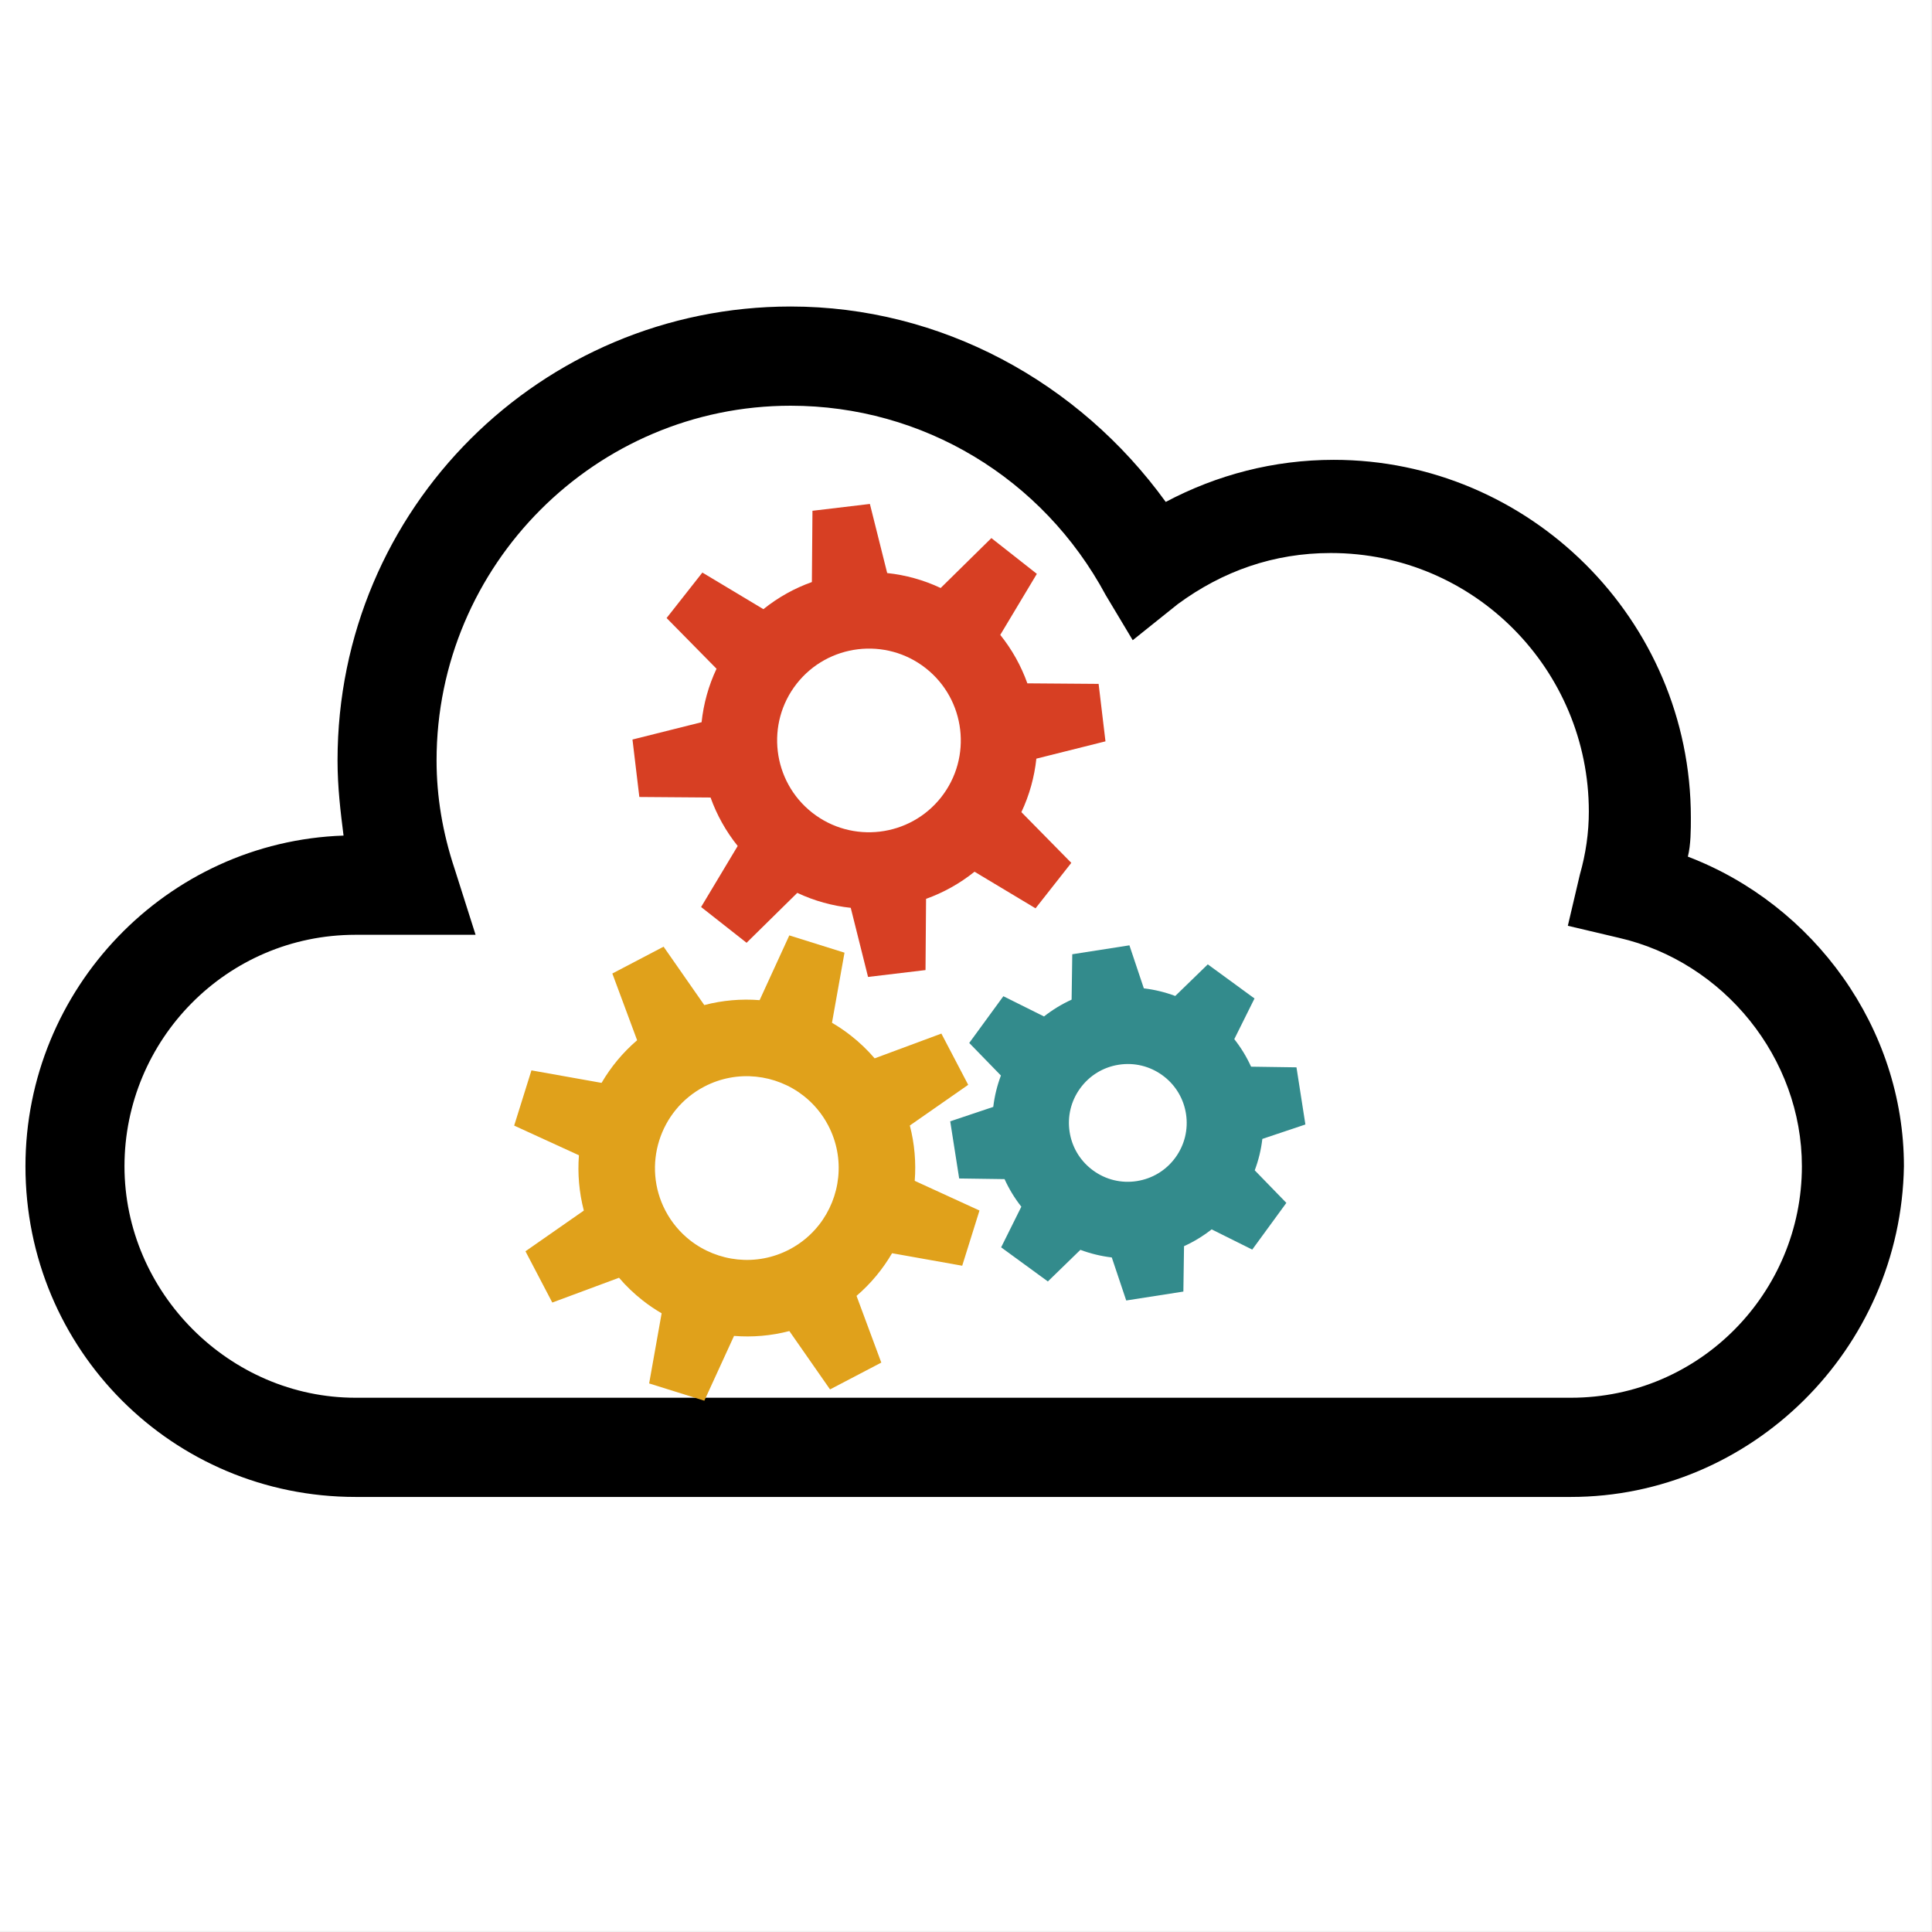
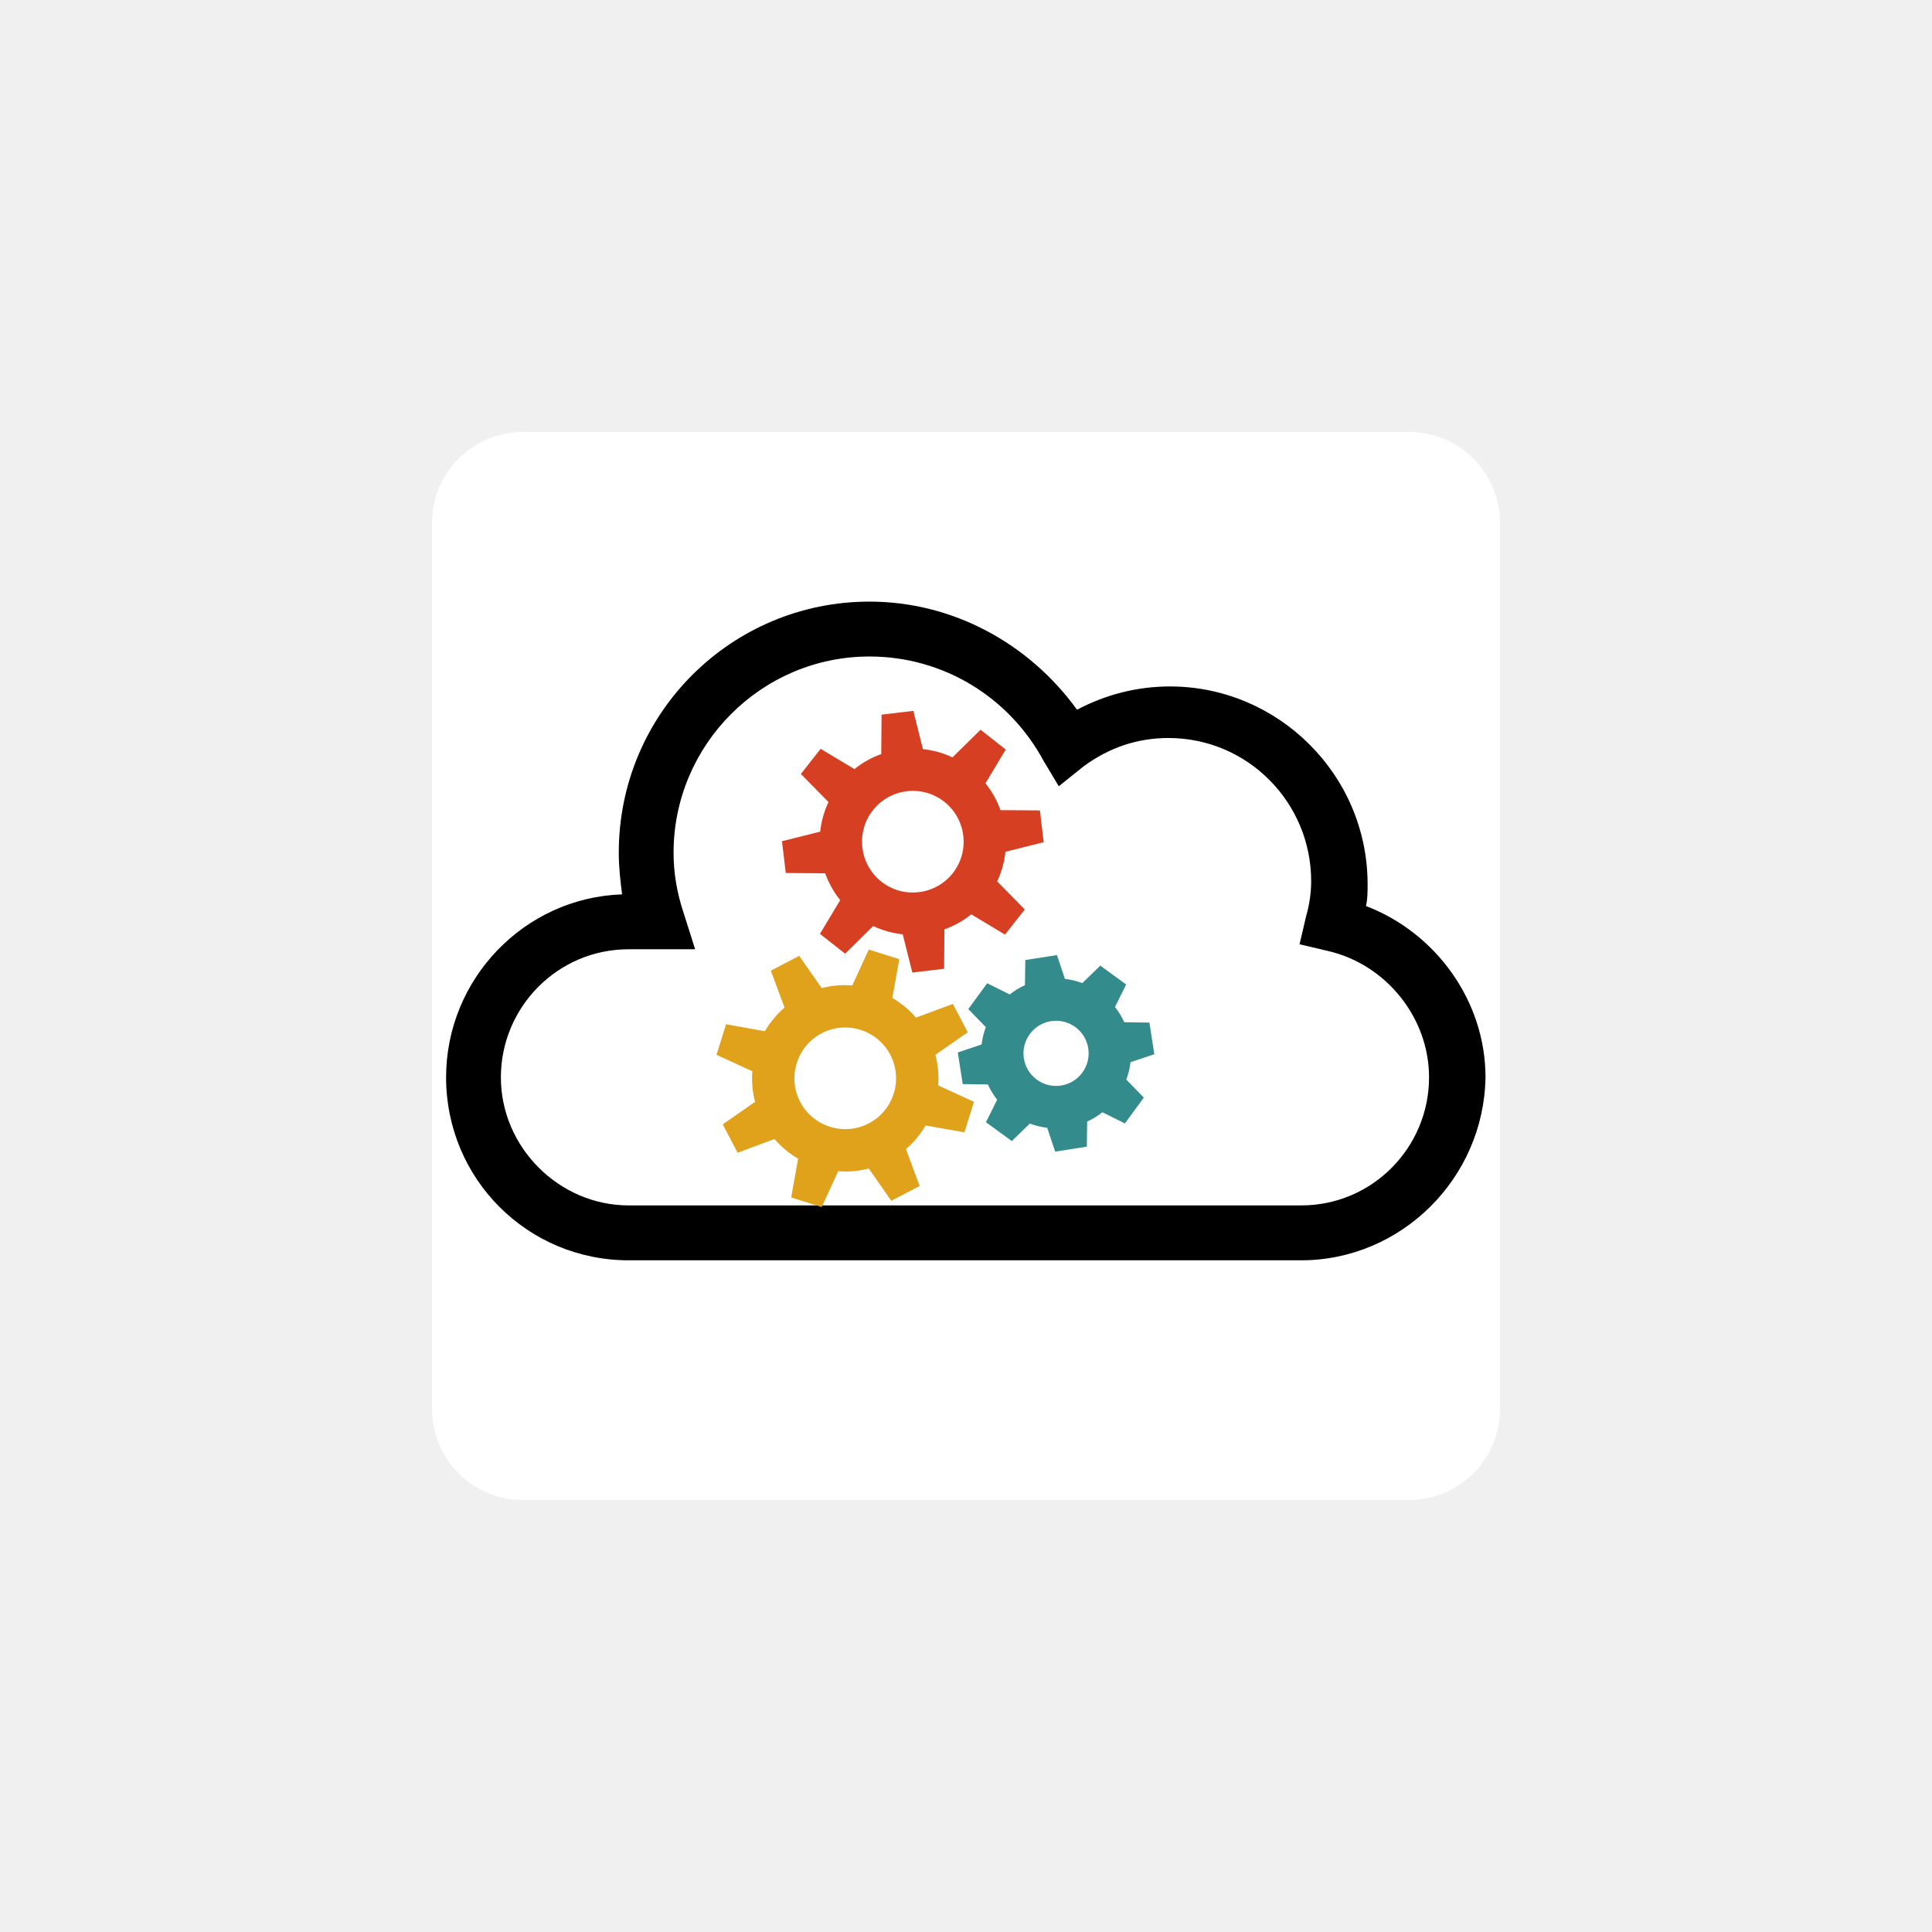
- <svg xmlns="http://www.w3.org/2000/svg" width="553" zoomAndPan="magnify" viewBox="0 0 414.75 414.75" height="553" preserveAspectRatio="xMidYMid meet" version="1.0">
+ <svg xmlns="http://www.w3.org/2000/svg" width="1000" zoomAndPan="magnify" viewBox="0 0 750 750" height="1000" preserveAspectRatio="xMidYMid meet" version="1.0">
  <defs>
-     <clipPath id="910c94e31a">
-       <path d="M 0 0 L 414.5 0 L 414.5 414.5 L 0 414.5 Z M 0 0 " clip-rule="nonzero" />
+     <clipPath id="bdf748db48">
+       <path d="M 167.703 167.703 L 582.297 167.703 L 582.297 582.297 L 167.703 582.297 Z M 167.703 167.703 " clip-rule="nonzero" />
    </clipPath>
-     <clipPath id="8d956fc8f3">
-       <path d="M 0 0 L 414.344 0 L 414.344 414.344 L 0 414.344 Z M 0 0 " clip-rule="nonzero" />
+     <clipPath id="0138388f46">
+       <path d="M 202.953 167.703 L 547.047 167.703 C 566.516 167.703 582.297 183.484 582.297 202.953 L 582.297 547.047 C 582.297 566.516 566.516 582.297 547.047 582.297 L 202.953 582.297 C 183.484 582.297 167.703 566.516 167.703 547.047 L 167.703 202.953 C 167.703 183.484 183.484 167.703 202.953 167.703 Z M 202.953 167.703 " clip-rule="nonzero" />
    </clipPath>
-     <clipPath id="0be6260ee0">
-       <path d="M 35.23 0 L 379.117 0 C 398.574 0 414.344 15.773 414.344 35.23 L 414.344 379.117 C 414.344 398.574 398.574 414.344 379.117 414.344 L 35.23 414.344 C 15.773 414.344 0 398.574 0 379.117 L 0 35.23 C 0 15.773 15.773 0 35.23 0 Z M 35.23 0 " clip-rule="nonzero" />
+     <clipPath id="815edebf39">
+       <path d="M 0.703 0.703 L 415.297 0.703 L 415.297 415.297 L 0.703 415.297 Z M 0.703 0.703 " clip-rule="nonzero" />
    </clipPath>
-     <clipPath id="e88c862377">
-       <path d="M 0 0 L 414.344 0 L 414.344 414.344 L 0 414.344 Z M 0 0 " clip-rule="nonzero" />
+     <clipPath id="e6c1dacf94">
+       <path d="M 35.953 0.703 L 380.047 0.703 C 399.516 0.703 415.297 16.484 415.297 35.953 L 415.297 380.047 C 415.297 399.516 399.516 415.297 380.047 415.297 L 35.953 415.297 C 16.484 415.297 0.703 399.516 0.703 380.047 L 0.703 35.953 C 0.703 16.484 16.484 0.703 35.953 0.703 Z M 35.953 0.703 " clip-rule="nonzero" />
    </clipPath>
-     <clipPath id="66ef6bc404">
-       <path d="M 35.23 0 L 379.117 0 C 398.574 0 414.344 15.773 414.344 35.23 L 414.344 379.117 C 414.344 398.574 398.574 414.344 379.117 414.344 L 35.23 414.344 C 15.773 414.344 0 398.574 0 379.117 L 0 35.23 C 0 15.773 15.773 0 35.23 0 Z M 35.23 0 " clip-rule="nonzero" />
+     <clipPath id="2337fae478">
+       <rect x="0" width="416" y="0" height="416" />
    </clipPath>
-     <clipPath id="0b25efb8b9">
-       <rect x="0" width="415" y="0" height="415" />
+     <clipPath id="76941c9394">
+       <path d="M 173.172 233.148 L 576.672 233.148 L 576.672 489.648 L 173.172 489.648 Z M 173.172 233.148 " clip-rule="nonzero" />
    </clipPath>
-     <clipPath id="4000e1ffd2">
-       <path d="M 5.465 65.406 L 408.723 65.406 L 408.723 321.75 L 5.465 321.75 Z M 5.465 65.406 " clip-rule="nonzero" />
+     <clipPath id="df086e34cd">
+       <path d="M 303 275 L 406 275 L 406 378 L 303 378 Z M 303 275 " clip-rule="nonzero" />
    </clipPath>
-     <clipPath id="9995a97534">
-       <path d="M 135 108 L 238 108 L 238 210 L 135 210 Z M 135 108 " clip-rule="nonzero" />
+     <clipPath id="b6ffce6e17">
+       <path d="M 345.902 255.938 L 489.723 369.098 L 373.316 517.043 L 229.496 403.887 Z M 345.902 255.938 " clip-rule="nonzero" />
    </clipPath>
-     <clipPath id="0c70cd7cf2">
-       <path d="M 178.09 88.184 L 321.824 201.273 L 205.492 349.129 L 61.758 236.039 Z M 178.09 88.184 " clip-rule="nonzero" />
+     <clipPath id="f5bef34515">
+       <path d="M 345.902 255.938 L 489.723 369.098 L 373.316 517.043 L 229.496 403.887 Z M 345.902 255.938 " clip-rule="nonzero" />
    </clipPath>
-     <clipPath id="59699c6f64">
-       <path d="M 178.09 88.184 L 321.824 201.273 L 205.492 349.129 L 61.758 236.039 Z M 178.09 88.184 " clip-rule="nonzero" />
+     <clipPath id="67314177e7">
+       <path d="M 278 368 L 379 368 L 379 469 L 278 469 Z M 278 368 " clip-rule="nonzero" />
    </clipPath>
-     <clipPath id="cca6a07f02">
-       <path d="M 110 200 L 211 200 L 211 301 L 110 301 Z M 110 200 " clip-rule="nonzero" />
+     <clipPath id="97d17d5b2a">
+       <path d="M 345.902 255.938 L 489.723 369.098 L 373.316 517.043 L 229.496 403.887 Z M 345.902 255.938 " clip-rule="nonzero" />
    </clipPath>
-     <clipPath id="0c51c49122">
-       <path d="M 178.09 88.184 L 321.824 201.273 L 205.492 349.129 L 61.758 236.039 Z M 178.09 88.184 " clip-rule="nonzero" />
+     <clipPath id="58459b0479">
+       <path d="M 345.902 255.938 L 489.723 369.098 L 373.316 517.043 L 229.496 403.887 Z M 345.902 255.938 " clip-rule="nonzero" />
    </clipPath>
-     <clipPath id="ef0e4be507">
-       <path d="M 178.09 88.184 L 321.824 201.273 L 205.492 349.129 L 61.758 236.039 Z M 178.09 88.184 " clip-rule="nonzero" />
+     <clipPath id="3b5218251f">
+       <path d="M 371 370 L 449 370 L 449 448 L 371 448 Z M 371 370 " clip-rule="nonzero" />
    </clipPath>
-     <clipPath id="3806009e13">
-       <path d="M 203 202 L 281 202 L 281 280 L 203 280 Z M 203 202 " clip-rule="nonzero" />
+     <clipPath id="d0e2e13897">
+       <path d="M 345.902 255.938 L 489.723 369.098 L 373.316 517.043 L 229.496 403.887 Z M 345.902 255.938 " clip-rule="nonzero" />
    </clipPath>
-     <clipPath id="8da4a87e1d">
-       <path d="M 178.09 88.184 L 321.824 201.273 L 205.492 349.129 L 61.758 236.039 Z M 178.09 88.184 " clip-rule="nonzero" />
-     </clipPath>
-     <clipPath id="71ae3a473e">
-       <path d="M 178.09 88.184 L 321.824 201.273 L 205.492 349.129 L 61.758 236.039 Z M 178.09 88.184 " clip-rule="nonzero" />
+     <clipPath id="d57c8bd0bb">
+       <path d="M 345.902 255.938 L 489.723 369.098 L 373.316 517.043 L 229.496 403.887 Z M 345.902 255.938 " clip-rule="nonzero" />
    </clipPath>
  </defs>
-   <g clip-path="url(#910c94e31a)">
-     <path fill="#ffffff" d="M 0 0 L 414.5 0 L 414.5 414.5 L 0 414.5 Z M 0 0 " fill-opacity="1" fill-rule="nonzero" />
-   </g>
-   <g clip-path="url(#8d956fc8f3)">
-     <g clip-path="url(#0be6260ee0)">
-       <g transform="matrix(1, 0, 0, 1, 0, 0)">
-         <g clip-path="url(#0b25efb8b9)">
-           <g clip-path="url(#e88c862377)">
-             <g clip-path="url(#66ef6bc404)">
-               <path fill="#ffffff" d="M 0 0 L 414.344 0 L 414.344 414.344 L 0 414.344 Z M 0 0 " fill-opacity="1" fill-rule="nonzero" />
+   <g clip-path="url(#bdf748db48)">
+     <g clip-path="url(#0138388f46)">
+       <g transform="matrix(1, 0, 0, 1, 167, 167)">
+         <g clip-path="url(#2337fae478)">
+           <g clip-path="url(#815edebf39)">
+             <g clip-path="url(#e6c1dacf94)">
+               <path fill="#ffffff" d="M 0.703 0.703 L 415.297 0.703 L 415.297 415.297 L 0.703 415.297 Z M 0.703 0.703 " fill-opacity="1" fill-rule="nonzero" />
            </g>
          </g>
        </g>
      </g>
    </g>
  </g>
-   <g clip-path="url(#4000e1ffd2)">
-     <path fill="#000000" d="M 337.219 321.355 L 76.324 321.355 C 37.031 321.355 5.465 289.734 5.465 250.367 C 5.465 212.293 35.742 180.672 73.75 179.379 C 73.105 174.219 72.461 169.055 72.461 163.246 C 72.461 109.039 116.266 65.801 169.73 65.801 C 201.941 65.801 231.574 81.934 250.254 107.75 C 261.207 101.941 273.445 98.715 286.328 98.715 C 328.199 98.715 362.984 132.918 362.984 175.508 C 362.984 178.09 362.984 181.316 362.34 183.898 C 389.398 194.223 408.723 220.684 408.723 250.367 C 408.078 289.734 375.871 321.355 337.219 321.355 Z M 76.324 200.676 C 48.625 200.676 26.723 223.266 26.723 250.367 C 26.723 277.473 49.27 300.059 76.324 300.059 L 337.219 300.059 C 364.918 300.059 386.82 277.473 386.82 250.367 C 386.82 227.137 370.07 206.484 347.523 201.324 L 336.574 198.742 L 339.152 187.77 C 340.438 183.254 341.082 178.734 341.082 174.219 C 341.082 143.887 316.605 118.719 285.684 118.719 C 273.445 118.719 262.492 122.59 252.832 129.691 L 243.168 137.434 L 237.371 127.754 C 223.844 102.586 198.074 87.098 169.73 87.098 C 127.859 87.098 93.719 121.301 93.719 163.246 C 93.719 170.992 95.008 178.734 97.582 186.48 L 102.094 200.676 Z M 76.324 200.676 " fill-opacity="1" fill-rule="nonzero" />
+   <g clip-path="url(#76941c9394)">
+     <path fill="#000000" d="M 505.125 489.25 L 244.074 489.25 C 204.754 489.25 173.172 457.609 173.172 418.223 C 173.172 380.125 203.465 348.484 241.496 347.191 C 240.852 342.027 240.207 336.859 240.207 331.047 C 240.207 276.809 284.039 233.543 337.535 233.543 C 369.766 233.543 399.414 249.688 418.105 275.516 C 429.066 269.703 441.312 266.477 454.203 266.477 C 496.102 266.477 530.906 300.699 530.906 343.316 C 530.906 345.898 530.906 349.129 530.262 351.711 C 557.336 362.043 576.672 388.52 576.672 418.223 C 576.027 457.609 543.797 489.25 505.125 489.25 Z M 244.074 368.5 C 216.355 368.5 194.441 391.102 194.441 418.223 C 194.441 445.344 217.004 467.941 244.074 467.941 L 505.125 467.941 C 532.84 467.941 554.758 445.344 554.758 418.223 C 554.758 394.977 537.996 374.312 515.438 369.145 L 504.48 366.562 L 507.059 355.586 C 508.348 351.066 508.992 346.547 508.992 342.027 C 508.992 311.676 484.496 286.492 453.559 286.492 C 441.312 286.492 430.355 290.367 420.688 297.469 L 411.016 305.219 L 405.215 295.535 C 391.68 270.352 365.898 254.852 337.535 254.852 C 295.641 254.852 261.477 289.074 261.477 331.047 C 261.477 338.797 262.766 346.547 265.344 354.293 L 269.855 368.5 Z M 244.074 368.5 " fill-opacity="1" fill-rule="nonzero" />
  </g>
-   <g clip-path="url(#9995a97534)">
-     <g clip-path="url(#0c70cd7cf2)">
-       <g clip-path="url(#59699c6f64)">
-         <path fill="#d73f23" d="M 158.363 181.609 L 150.508 194.711 L 160.27 202.391 L 171.156 191.676 C 174.828 193.402 178.707 194.465 182.633 194.887 L 186.348 209.723 L 198.684 208.25 L 198.801 192.961 C 202.516 191.629 206.039 189.68 209.203 187.137 L 222.305 194.992 L 229.98 185.234 L 219.266 174.344 C 220.996 170.672 222.062 166.785 222.48 162.863 L 237.316 159.148 L 235.844 146.812 L 220.547 146.695 C 219.219 142.977 217.273 139.457 214.73 136.293 L 222.586 123.191 L 212.824 115.512 L 201.938 126.227 C 198.266 124.5 194.383 123.434 190.457 123.02 L 186.742 108.184 L 174.414 109.652 L 174.289 124.949 C 170.57 126.277 167.047 128.227 163.883 130.77 L 150.781 122.914 L 143.102 132.676 L 153.82 143.562 C 152.09 147.234 151.031 151.113 150.613 155.039 L 135.777 158.758 L 137.25 171.09 L 152.539 171.207 C 153.871 174.922 155.82 178.449 158.363 181.609 Z M 171.043 146.754 C 177.766 138.211 190.195 136.727 198.742 143.449 C 207.289 150.176 208.77 162.602 202.043 171.148 C 195.32 179.695 182.898 181.176 174.352 174.453 C 165.805 167.727 164.316 155.301 171.043 146.754 Z M 171.043 146.754 " fill-opacity="1" fill-rule="nonzero" />
+   <g clip-path="url(#df086e34cd)">
+     <g clip-path="url(#b6ffce6e17)">
+       <g clip-path="url(#f5bef34515)">
+         <path fill="#d73f23" d="M 326.164 349.422 L 318.301 362.531 L 328.07 370.215 L 338.961 359.492 C 342.637 361.223 346.52 362.285 350.445 362.707 L 354.164 377.551 L 366.504 376.078 L 366.621 360.777 C 370.34 359.449 373.867 357.496 377.031 354.949 L 390.141 362.812 L 397.82 353.047 L 387.102 342.152 C 388.832 338.477 389.898 334.59 390.316 330.664 L 405.16 326.945 L 403.688 314.602 L 388.383 314.488 C 387.055 310.766 385.109 307.242 382.562 304.078 L 390.422 290.969 L 380.652 283.281 L 369.762 294.008 C 366.09 292.277 362.203 291.211 358.273 290.797 L 354.559 275.953 L 342.219 277.422 L 342.098 292.727 C 338.375 294.055 334.852 296.004 331.688 298.551 C 331.688 298.551 331.688 298.551 331.684 298.551 L 318.574 290.691 L 310.891 300.457 L 321.613 311.352 C 319.887 315.023 318.824 318.906 318.406 322.836 L 303.559 326.559 L 305.035 338.895 L 320.332 339.012 C 321.664 342.73 323.617 346.258 326.164 349.422 Z M 338.848 314.547 C 345.578 305.996 358.016 304.512 366.566 311.238 C 375.117 317.969 376.598 330.402 369.867 338.953 C 363.141 347.504 350.711 348.988 342.16 342.262 C 333.605 335.531 332.121 323.098 338.848 314.547 Z M 338.848 314.547 " fill-opacity="1" fill-rule="nonzero" />
      </g>
    </g>
  </g>
-   <g clip-path="url(#cca6a07f02)">
-     <g clip-path="url(#0c51c49122)">
-       <g clip-path="url(#ef0e4be507)">
-         <path fill="#e0a11b" d="M 210.27 259.867 L 196.367 253.496 C 196.676 249.559 196.34 245.547 195.316 241.617 L 207.848 232.883 L 202.09 221.883 L 187.766 227.199 C 186.219 225.398 184.516 223.77 182.684 222.336 C 181.387 221.316 180.023 220.391 178.609 219.566 C 178.609 219.566 178.605 219.566 178.605 219.566 L 181.293 204.516 L 169.445 200.805 L 163.07 214.707 C 159.133 214.398 155.121 214.73 151.191 215.762 L 142.453 203.227 L 131.453 208.988 L 136.773 223.312 C 133.691 225.957 131.129 229.059 129.141 232.465 L 114.086 229.781 L 110.379 241.637 L 124.281 248.004 C 124.281 248.004 124.281 248.008 124.281 248.008 C 123.977 251.941 124.312 255.949 125.332 259.875 C 125.332 259.879 125.332 259.879 125.332 259.879 L 112.805 268.617 L 118.562 279.621 L 132.887 274.301 C 134.414 276.094 136.105 277.703 137.922 279.133 L 137.965 279.168 C 139.262 280.188 140.621 281.105 142.035 281.93 L 139.355 296.988 L 151.203 300.695 L 157.578 286.785 C 161.508 287.098 165.523 286.77 169.453 285.742 L 178.188 298.27 L 189.191 292.512 L 183.875 278.191 C 186.957 275.547 189.512 272.445 191.504 269.035 L 206.562 271.719 Z M 142.848 259.898 C 137.805 250.266 141.543 238.32 151.176 233.273 C 158.258 229.566 166.598 230.605 172.52 235.25 L 172.543 235.27 C 174.66 236.934 176.473 239.066 177.797 241.602 C 181.516 248.699 180.465 257.047 175.805 262.969 C 174.141 265.086 172.008 266.898 169.469 268.227 C 162.387 271.934 154.051 270.898 148.129 266.254 C 146 264.578 144.18 262.445 142.848 259.898 Z M 142.848 259.898 " fill-opacity="1" fill-rule="nonzero" />
+   <g clip-path="url(#67314177e7)">
+     <g clip-path="url(#97d17d5b2a)">
+       <g clip-path="url(#58459b0479)">
+         <path fill="#e0a11b" d="M 378.098 427.727 L 364.191 421.352 C 364.496 417.414 364.16 413.398 363.137 409.465 L 375.676 400.727 L 369.914 389.719 L 355.582 395.039 C 354.035 393.238 352.332 391.609 350.496 390.172 C 349.199 389.152 347.832 388.227 346.418 387.402 L 349.105 372.34 L 337.25 368.629 L 330.871 382.539 C 326.93 382.23 322.918 382.562 318.984 383.594 L 310.242 371.051 L 299.234 376.816 L 304.559 391.152 C 301.473 393.797 298.91 396.898 296.918 400.309 L 281.855 397.625 L 278.148 409.484 L 292.059 415.855 C 292.059 415.855 292.059 415.859 292.059 415.859 C 291.75 419.797 292.09 423.809 293.109 427.734 C 293.109 427.738 293.113 427.738 293.113 427.738 L 280.574 436.48 L 286.336 447.492 L 300.668 442.168 C 302.199 443.961 303.891 445.574 305.707 447.004 L 305.75 447.039 C 307.047 448.059 308.41 448.98 309.824 449.805 L 307.141 464.871 L 319 468.578 L 325.379 454.66 C 329.309 454.973 333.328 454.645 337.258 453.617 L 345.996 466.148 L 357.008 460.391 L 351.688 446.059 C 354.773 443.414 357.332 440.312 359.32 436.898 L 374.391 439.586 Z M 310.633 427.758 C 305.594 418.117 309.332 406.168 318.969 401.117 C 326.055 397.406 334.402 398.445 340.328 403.094 L 340.352 403.113 C 342.465 404.777 344.281 406.91 345.609 409.449 C 349.328 416.555 348.277 424.906 343.613 430.832 C 341.945 432.949 339.812 434.762 337.273 436.09 C 330.188 439.797 321.844 438.762 315.922 434.117 C 313.789 432.438 311.969 430.305 310.633 427.758 Z M 310.633 427.758 " fill-opacity="1" fill-rule="nonzero" />
      </g>
    </g>
  </g>
-   <g clip-path="url(#3806009e13)">
-     <g clip-path="url(#8da4a87e1d)">
-       <g clip-path="url(#71ae3a473e)">
-         <path fill="#338b8c" d="M 254.184 267.52 C 256.293 266.559 258.277 265.348 260.105 263.918 C 260.105 263.918 260.105 263.914 260.105 263.914 L 268.824 268.254 L 276.148 258.227 L 269.359 251.238 C 270.176 249.062 270.727 246.805 270.992 244.496 L 280.234 241.398 L 278.32 229.129 L 268.574 228.988 C 267.613 226.875 266.402 224.895 264.969 223.074 L 269.309 214.348 L 265.387 211.48 L 259.281 207.023 L 252.297 213.809 C 250.117 212.996 247.859 212.445 245.551 212.172 L 242.457 202.938 L 230.188 204.852 L 230.047 214.598 C 227.934 215.559 225.941 216.77 224.121 218.207 L 215.395 213.863 L 208.07 223.895 L 214.871 230.887 C 214.047 233.059 213.504 235.32 213.227 237.621 L 203.988 240.719 L 205.91 252.988 L 215.652 253.125 C 216.609 255.242 217.82 257.227 219.254 259.047 L 214.918 267.77 L 218.844 270.637 L 224.949 275.094 L 231.93 268.309 C 234.105 269.117 236.367 269.672 238.672 269.941 L 241.77 279.18 L 254.039 277.266 L 254.18 267.523 C 254.18 267.52 254.18 267.52 254.184 267.52 Z M 244.055 253.547 C 240.723 254.07 237.383 253.258 234.66 251.266 C 234.535 251.176 234.418 251.086 234.301 250.992 C 231.773 249.012 230.113 246.191 229.621 243.004 C 229.102 239.668 229.91 236.332 231.906 233.605 C 233.898 230.879 236.828 229.09 240.164 228.57 C 243.5 228.051 246.836 228.859 249.566 230.852 C 249.688 230.938 249.812 231.035 249.93 231.129 C 249.934 231.129 249.934 231.129 249.938 231.133 C 252.453 233.113 254.105 235.926 254.602 239.109 C 255.121 242.445 254.309 245.785 252.32 248.512 C 250.328 251.238 247.395 253.023 244.055 253.547 Z M 244.055 253.547 " fill-opacity="1" fill-rule="nonzero" />
+   <g clip-path="url(#3b5218251f)">
+     <g clip-path="url(#d0e2e13897)">
+       <g clip-path="url(#d57c8bd0bb)">
+         <path fill="#338b8c" d="M 422.039 435.383 C 424.152 434.422 426.137 433.211 427.965 431.777 L 436.688 436.117 L 444.016 426.086 L 437.223 419.094 C 438.043 416.914 438.59 414.656 438.855 412.348 L 448.105 409.246 L 446.191 396.969 L 436.438 396.828 C 435.477 394.715 434.266 392.734 432.832 390.91 L 437.176 382.18 L 433.246 379.312 L 427.141 374.852 L 420.152 381.641 C 417.969 380.828 415.711 380.277 413.402 380.004 L 410.305 370.762 L 398.027 372.676 L 397.887 382.43 C 395.773 383.391 393.781 384.602 391.957 386.039 L 383.227 381.695 L 375.898 391.73 L 382.703 398.73 C 381.879 400.902 381.332 403.164 381.059 405.465 L 371.816 408.566 L 373.734 420.844 L 383.484 420.98 C 384.445 423.102 385.652 425.086 387.09 426.906 L 382.75 435.637 L 386.676 438.5 L 392.785 442.961 L 399.773 436.172 C 401.949 436.98 404.211 437.535 406.516 437.805 C 406.52 437.805 406.52 437.805 406.52 437.805 L 409.621 447.051 L 421.898 445.137 L 422.035 435.387 C 422.035 435.387 422.035 435.387 422.039 435.383 Z M 411.906 421.402 C 408.57 421.926 405.227 421.113 402.504 419.121 C 402.379 419.031 402.262 418.938 402.145 418.844 C 399.617 416.863 397.957 414.043 397.461 410.855 C 396.941 407.516 397.754 404.176 399.75 401.449 C 401.742 398.723 404.672 396.93 408.012 396.41 C 411.348 395.891 414.688 396.699 417.422 398.691 C 417.539 398.781 417.664 398.879 417.781 398.969 C 417.785 398.973 417.785 398.973 417.789 398.977 C 420.309 400.957 421.961 403.773 422.457 406.957 C 422.977 410.293 422.164 413.637 420.176 416.367 C 418.184 419.09 415.246 420.879 411.906 421.402 Z M 411.906 421.402 " fill-opacity="1" fill-rule="nonzero" />
      </g>
    </g>
  </g>
</svg>
